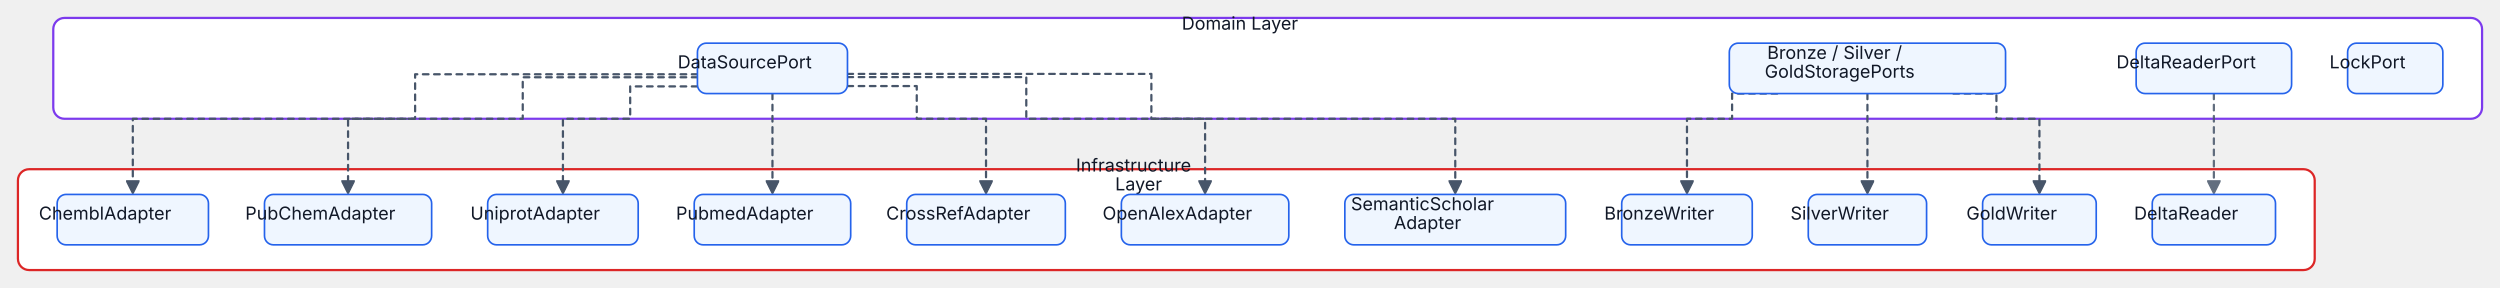
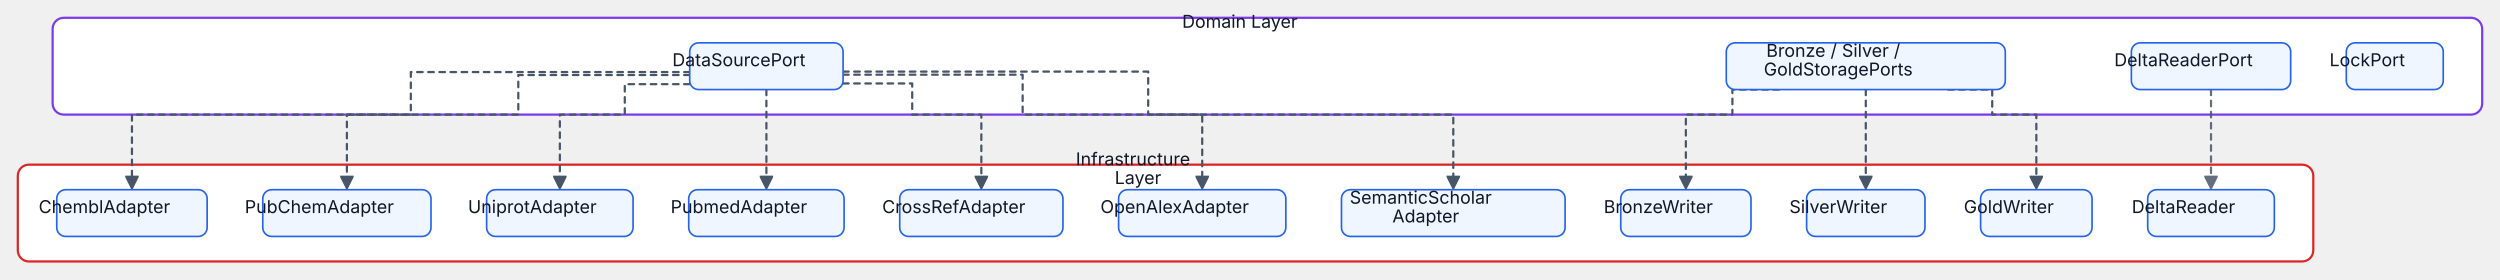
- <svg xmlns="http://www.w3.org/2000/svg" id="my-svg" width="100%" aria-roledescription="flowchart-v2" style="max-width:2231.04px;background-color:white" viewBox="-16 -16 2231.039 257">
+ <svg xmlns="http://www.w3.org/2000/svg" id="my-svg" width="100%" aria-roledescription="flowchart-v2" style="max-width:2246.89px;background-color:white" viewBox="-16 -16 2246.891 251">
  <style>#my-svg{font-family:Inter,-apple-system,BlinkMacSystemFont,'Segoe UI',Roboto,Oxygen,Ubuntu,sans-serif;font-size:16px;fill:#212121;}#my-svg .error-icon{fill:#f0fdf4;}#my-svg .error-text{fill:#212121;stroke:#212121;}#my-svg .edge-thickness-normal{stroke-width:2px;}#my-svg .edge-thickness-thick{stroke-width:3.5px;}#my-svg .edge-pattern-solid{stroke-dasharray:0;}#my-svg .edge-pattern-dashed{stroke-dasharray:3;}#my-svg .edge-pattern-dotted{stroke-dasharray:2;}#my-svg .marker{fill:#475569;stroke:#475569;}#my-svg .marker.cross{stroke:#475569;}#my-svg svg{font-family:Inter,-apple-system,BlinkMacSystemFont,'Segoe UI',Roboto,Oxygen,Ubuntu,sans-serif;font-size:16px;}#my-svg .label{font-family:Inter,-apple-system,BlinkMacSystemFont,'Segoe UI',Roboto,Oxygen,Ubuntu,sans-serif;color:#212121;}#my-svg .cluster-label text{fill:#1e40af;}#my-svg .cluster-label span,#my-svg p{color:#1e40af;}#my-svg .label text,#my-svg span,#my-svg p{fill:#212121;color:#212121;}#my-svg .node rect,#my-svg .node circle,#my-svg .node ellipse,#my-svg .node polygon,#my-svg .node path{fill:#eff6ff;stroke:#2563eb;stroke-width:1px;}#my-svg .flowchart-label text{text-anchor:middle;}#my-svg .node .label{text-align:center;}#my-svg .node.clickable{cursor:pointer;}#my-svg .arrowheadPath{fill:#0b0b0b;}#my-svg .edgePath .path{stroke:#475569;stroke-width:2.0px;}#my-svg .flowchart-link{stroke:#475569;fill:none;}#my-svg .edgeLabel{background-color:#ffffff;text-align:center;}#my-svg .edgeLabel rect{opacity:0.5;background-color:#ffffff;fill:#ffffff;}#my-svg .labelBkg{background-color:rgba(255, 255, 255, 0.5);}#my-svg .cluster rect{fill:#f8fafc;stroke:#94a3b8;stroke-width:1px;}#my-svg .cluster text{fill:#1e40af;}#my-svg .cluster span,#my-svg p{color:#1e40af;}#my-svg div.mermaidTooltip{position:absolute;text-align:center;max-width:200px;padding:2px;font-family:Inter,-apple-system,BlinkMacSystemFont,'Segoe UI',Roboto,Oxygen,Ubuntu,sans-serif;font-size:12px;background:#f0fdf4;border:1px solid #16a34a;border-radius:2px;pointer-events:none;z-index:100;}#my-svg .flowchartTitleText{text-anchor:middle;font-size:18px;fill:#212121;}#my-svg :root{--mermaid-font-family:"trebuchet ms",verdana,arial,sans-serif;}#my-svg .port&gt;*{fill:#f5f3ff!important;stroke:#7c3aed!important;stroke-width:1px!important;color:#111827!important;}#my-svg .port span{fill:#f5f3ff!important;stroke:#7c3aed!important;stroke-width:1px!important;color:#111827!important;}#my-svg .port tspan{fill:#111827!important;}#my-svg .adapter&gt;*{fill:#fff1f2!important;stroke:#dc2626!important;stroke-width:1px!important;color:#111827!important;}#my-svg .adapter span{fill:#fff1f2!important;stroke:#dc2626!important;stroke-width:1px!important;color:#111827!important;}#my-svg .adapter tspan{fill:#111827!important;}#my-svg .service&gt;*{fill:#eff6ff!important;stroke:#2563eb!important;stroke-width:1px!important;color:#111827!important;}#my-svg .service span{fill:#eff6ff!important;stroke:#2563eb!important;stroke-width:1px!important;color:#111827!important;}#my-svg .service tspan{fill:#111827!important;}#my-svg .process&gt;*{fill:#f0fdf4!important;stroke:#16a34a!important;stroke-width:1px!important;color:#111827!important;}#my-svg .process span{fill:#f0fdf4!important;stroke:#16a34a!important;stroke-width:1px!important;color:#111827!important;}#my-svg .process tspan{fill:#111827!important;}#my-svg .storage&gt;*{fill:#fff7ed!important;stroke:#f59e0b!important;stroke-width:1px!important;color:#111827!important;}#my-svg .storage span{fill:#fff7ed!important;stroke:#f59e0b!important;stroke-width:1px!important;color:#111827!important;}#my-svg .storage tspan{fill:#111827!important;}/*
 * Пользовательские стили диаграмм BioETL (структурированная копия)
 * Источник: custom.css
 * Цель: сгруппировать правила по типам элементов и документировать назначение каждого CSS-параметра.
 */

/* =========================================================
 * 1) Глобальная типографика и базовое поведение текста
 * ========================================================= */
svg {
    /* Задаёт основной стек шрифтов для всего текста в SVG. */
    font-family: Inter, -apple-system, BlinkMacSystemFont, 'Segoe UI', Roboto,
    Oxygen, Ubuntu, sans-serif;
}



/* =========================================================
 * 2) Общая геометрия узлов (для нескольких типов диаграмм)
 * ========================================================= */
.node rect,
.node circle,
.node ellipse,
.node polygon,
.node path {
    /* Единая толщина контура для фигур узлов. */
    stroke-width: 1.5px !important;
    /* Скругляет углы по горизонтали для более мягкого вида. */
    rx: 8;
    /* Скругляет углы по вертикали в паре с rx. */
    ry: 8;
    /* Добавляет лёгкую тень и отделяет узлы от фона. */
    filter:  none; /*  drop-shadow(0px 1px 2px rgba(0, 0, 0, 0.05));*/
}

/* =========================================================
 * 3) Контейнеры subgraph / cluster
 * ========================================================= */
.cluster rect,
.cluster path {
    /* Увеличивает радиус углов у контейнеров-групп. */
    rx: 10;
    /* Поддерживает симметрию скругления по вертикали. */
    ry: 10;
    /* Нейтральная заливка контейнера для снижения визуального шума. */
    fill: #f8fafc;
    /* Приглушённая обводка, чтобы границы были заметны, но не доминировали. */
    stroke: #94a3b8;
    /* Толщина границы контейнера в тон большинству узлов. */
    stroke-width: 1.5px;
    /* Убирает пунктир у рамок контейнеров. */
    stroke-dasharray: none;
    /* Делает фон контейнера полностью непрозрачным. */
    fill-opacity: 1;
    /* Отключает тень контейнера, чтобы акцент оставался на узлах. */
    filter: none;
}

.cluster text {
    /* Нормальный вес шрифта для заголовков групп. */
    font-weight: 400;
    /* Увеличенный размер заголовка относительно текста узлов. */
    font-size: 16px;
}

/* =========================================================
 * 4) Стили линий связей (edges/links)
 * ========================================================= */
.edgePath .path {
    /* Делает основные ребра более заметными в плотных графах. */
    stroke-width: 2.5px;
    /* Скругляет соединения сегментов линий. */
    stroke-linejoin: round;
    /* Скругляет окончания линий. */
    stroke-linecap: round;
}

.edgePath path,
.flowchart-link,
.relation,
.messageLine0,
.messageLine1,
.transition path {
    /* Унифицированные скруглённые соединения для всех типов линий. */
    stroke-linejoin: round;
    /* Унифицированные скруглённые окончания для всех типов линий. */
    stroke-linecap: round;
}

.transition path {
    /* Выравнивает толщину переходов state diagram с основными ребрами. */
    stroke-width: 2.5px;
}

/* =========================================================
 * 5) Подписи ребер и fallback-текст
 * ========================================================= */
.edgeLabel {
    /* Компактный размер шрифта для подписей на связях. */
    font-size: 12px;
    /* Плотная межстрочность для экономии места. */
    line-height: 1.1;
    /* Базовый непрозрачный фон под подписью. */
    background-color: #ffffff;
    /* Небольшие внутренние отступы вокруг текста. */
    padding: 1px 3px;
    /* Мягкое скругление фона подписи. */
    border-radius: 2px;
}

.edgeLabel span,
.edgeLabel p,
text.fo-fallback {
    /* Принудительный тёмный fill для контраста в SVG-рендерах. */
    fill: #111827 !important;
    /* Принудительный тёмный цвет для HTML-подписей. */
    color: #111827 !important;
    /* Полная непрозрачность текста. */
    opacity: 1 !important;
    /* Компактная межстрочность для многострочных подписей. */
    line-height: 1.1;
    /* Убирает стандартные внешние отступы HTML-параграфов. */
    margin: 0;
    /* Убирает стандартные внутренние отступы HTML-параграфов. */
    padding: 0;
}

.edgeLabel .labelBkg,
.labelBkg {
    /* Жёстко задаёт белый фон под текстом подписей. */
    background-color: #ffffff !important;
    /* Делает фон полностью непрозрачным во всех просмотрщиках. */
    opacity: 1 !important;
}

.edgeLabel rect {
    /* Переопределяет полупрозрачный фон по умолчанию у Mermaid. */
    opacity: 1 !important;
    /* Жёстко фиксирует белую заливку прямоугольника под подписью. */
    fill: #ffffff !important;
}

/* =========================================================
 * 6) Элементы sequence diagram
 * ========================================================= */
.actor {
    /* Толщина границы actor-блоков. */
    stroke-width: 1.5px;
    /* Скругление углов actor-блоков по горизонтали. */
    rx: 4;
    /* Скругление углов actor-блоков по вертикали. */
    ry: 4;
}

.messageLine0,
.messageLine1 {
    /* Толщина линий сообщений в sequence diagram. */
    stroke-width: 1.6px;
}

.messageText {
    /* Базовый размер текста сообщений. */
    font-size: 13px;
}

.activation0 {
    /* Более тонкая линия activation bar, чтобы не перегружать схему. */
    stroke-width: 1px;
}

.note {
    /* Скругление углов заметки по горизонтали. */
    rx: 4;
    /* Скругление углов заметки по вертикали. */
    ry: 4;
    /* Тонкая граница для вторичных блоков. */
    stroke-width: 1px;
    /* Лёгкая тень для визуального отделения заметок. */
    filter: drop-shadow(1px 1px 2px rgba(0, 0, 0, 0.06));
}

/* =========================================================
 * 7) Базовые элементы class diagram
 * ========================================================= */
g.classGroup rect {
    /* Скругление углов class box по горизонтали. */
    rx: 10;
    /* Скругление углов class box по вертикали. */
    ry: 10;
    /* Толщина границы class box. */
    stroke-width: 1.5px;
    /* Мягкая тень у class box без агрессивного контраста. */
    filter: drop-shadow(1px 1px 2px rgba(0, 0, 0, 0.06));
}

g.classGroup text {
    /* Базовый размер текста внутри class diagram. */
    font-size: 14px;
    padding: 10px 10px;
}

g.classGroup line {
    /* Толщина внутренних разделителей класса. */
    stroke-width: 1px;
}

.relation {
    /* Толщина связей между классами на уровне основных ребер. */
    stroke-width: 2.5px;
}

/* =========================================================
 * 8) Типографика HTML-лейблов class diagram
 * ========================================================= */
g.label-group .nodeLabel {
    /* Увеличенный размер названия класса для иерархии. */
    font-size: 16px !important;
    /* Полужирный акцент на имени класса. */
    font-weight: 200 !important;
    /* Лёгкое межбуквенное расстояние для читаемости заголовка. */
    letter-spacing: 0.01em;
}

g.annotation-group .nodeLabel {
    /* Уменьшенный размер для стереотипов/аннотаций. */
    font-size: 11px !important;
    /* Курсив для визуального отделения аннотаций. */
    font-style: italic !important;
    /* Небольшое ослабление контраста вторичного текста. */
    opacity: 0.8;
}

g.members-group .nodeLabel,
g.methods-group .nodeLabel {
    /* Компактный размер для атрибутов и методов. */
    font-size: 12px !important;
    /* Нормальный вес шрифта для плотного структурного текста. */
    font-weight: 400 !important;
}

/* =========================================================
 * 9) Помощники размеров foreignObject (class/flowchart)
 * ========================================================= */
g.members-group foreignObject,
g.methods-group foreignObject {
    /* Минимальная высота областей members/methods. */
    min-height: 40px;
}

.node foreignObject &gt; div,
g.classGroup foreignObject &gt; div {
    /* Стабилизирует вычисление размеров с учётом отступов/границ. */
    box-sizing: border-box;
}

.node.size-sm foreignObject &gt; div {
    /* Минимальная высота для малого размерного уровня узла. */
    min-height: 80px;
    /* Минимальная ширина для малого размерного уровня узла. */
    min-width: 180px;
}

.node.size-md foreignObject &gt; div {
    /* Минимальная высота для среднего размерного уровня узла. */
    min-height: 140px;
    /* Минимальная ширина для среднего размерного уровня узла. */
    min-width: 260px;
}

.node.size-lg foreignObject &gt; div {
    /* Минимальная высота для большого размерного уровня узла. */
    min-height: 200px;
    /* Минимальная ширина для большого размерного уровня узла. */
    min-width: 340px;
}

/* =========================================================
 * 10) Элементы state diagram
 * ========================================================= */
g.stateGroup rect {
    /* Скругление углов контейнеров состояний по горизонтали. */
    rx: 8;
    /* Скругление углов контейнеров состояний по вертикали. */
    ry: 8;
}

.statediagram-state rect {
    /* Скругление углов узлов состояния по горизонтали. */
    rx: 8;
    /* Скругление углов узлов состояния по вертикали. */
    ry: 8;
    /* Толщина границы узла состояния. */
    stroke-width: 1.5px;
    /* Лёгкая тень для визуального отделения state box. */
    filter: drop-shadow(1px 2px 3px rgba(0, 0, 0, 0.08));
}

/* =========================================================
 * 11) Элементы ER diagram
 * ========================================================= */
.er.entityBox {
    /* Толщина границы сущности ER-диаграммы. */
    stroke-width: 1.5px;
    /* Скругление углов сущности по горизонтали. */
    rx: 4;
    /* Скругление углов сущности по вертикали. */
    ry: 4;
    /* Лёгкая тень для отделения блоков сущностей. */
    filter: drop-shadow(1px 2px 3px rgba(0, 0, 0, 0.08));
}

/* =========================================================
 * 12) Узлы mindmap
 * ========================================================= */
.mindmap-node rect,
.mindmap-node circle {
    /* Толщина контура узлов mindmap. */
    stroke-width: 1.5px;
    /* Чуть более выраженная тень для плотных радиальных веток. */
    filter: drop-shadow(1px 2px 2px rgba(0, 0, 0, 0.1));
}

/* =========================================================
 * 13) Маркеры стрелок
 * ========================================================= */
marker path {
    /* Единый нейтральный цвет наконечников стрелок. */
    fill: #475569;
}

/* =========================================================
 * 14) Цветовая карта архитектурных слоёв (fallback-селекторы)
 * ========================================================= */
[id*="Domain"] &gt; rect,
[id*="Domain"] &gt; path {
    /* Цвет фона для доменного слоя. */
    fill: #f5f3ff !important;
    /* Цвет границы для доменного слоя. */
    stroke: #7c3aed !important;
}

.cluster[id*="Domain"] &gt; rect,
.cluster[id*="Domain"] &gt; path {
    fill: #ffffff !important;
}

[id*="Application"] &gt; rect,
[id*="Application"] &gt; path {
    /* Цвет фона для application-слоя. */
    fill: #f0fdf4 !important;
    /* Цвет границы для application-слоя. */
    stroke: #16a34a !important;
}

.cluster[id*="Application"] &gt; rect,
.cluster[id*="Application"] &gt; path {
    fill: #ffffff !important;
}

[id*="Infrastructure"] &gt; rect,
[id*="Infrastructure"] &gt; path {
    /* Цвет фона для infrastructure-слоя. */
    fill: #fff1f2 !important;
    /* Цвет границы для infrastructure-слоя. */
    stroke: #dc2626 !important;
}

.cluster[id*="Infrastructure"] &gt; rect,
.cluster[id*="Infrastructure"] &gt; path {
    fill: #ffffff !important;
}

[id*="Composition"] &gt; rect,
[id*="Composition"] &gt; path {
    /* Цвет фона для composition-слоя. */
    fill: #fff7ed !important;
    /* Цвет границы для composition-слоя. */
    stroke: #f59e0b !important;
}

.cluster[id*="Composition"] &gt; rect,
.cluster[id*="Composition"] &gt; path {
    fill: #ffffff !important;
}

[id*="Interfaces"] &gt; rect,
[id*="Interfaces"] &gt; path {
    /* Цвет фона для слоя интерфейсов. */
    fill: #eff6ff !important;
    /* Цвет границы для слоя интерфейсов. */
    stroke: #2563eb !important;
}

.cluster[id*="Interfaces"] &gt; rect,
.cluster[id*="Interfaces"] &gt; path {
    fill: #ffffff !important;
}

[id*="External"] &gt; rect,
[id*="External"] &gt; path {
    /* Цвет фона для внешних систем. */
    fill: #f1f5f9 !important;
    /* Цвет границы для внешних систем. */
    stroke: #64748b !important;
}

.cluster[id*="External"] &gt; rect,
.cluster[id*="External"] &gt; path {
    fill: #ffffff !important;
}

/* Белая подложка под подписи всех архитектурных/medallion слоёв */
g.cluster[id*="Domain"] .cluster-label foreignObject &gt; div,
g.cluster[id*="Application"] .cluster-label foreignObject &gt; div,
g.cluster[id*="Infrastructure"] .cluster-label foreignObject &gt; div,
g.cluster[id*="Composition"] .cluster-label foreignObject &gt; div,
g.cluster[id*="Interfaces"] .cluster-label foreignObject &gt; div,
g.cluster[id*="External"] .cluster-label foreignObject &gt; div,
g.cluster[id*="Bronze"] .cluster-label foreignObject &gt; div,
g.cluster[id*="Silver"] .cluster-label foreignObject &gt; div,
g.cluster[id*="Gold"] .cluster-label foreignObject &gt; div,
g.cluster[id*="Quarantine"] .cluster-label foreignObject &gt; div {
    background: #ffffff !important;
    padding: 0 6px !important;
    border-radius: 4px;
}

/* Fallback для рендеров без foreignObject: не рисуем толстую обводку */
g.cluster[id*="Domain"] .cluster-label text.fo-fallback,
g.cluster[id*="Application"] .cluster-label text.fo-fallback,
g.cluster[id*="Infrastructure"] .cluster-label text.fo-fallback,
g.cluster[id*="Composition"] .cluster-label text.fo-fallback,
g.cluster[id*="Interfaces"] .cluster-label text.fo-fallback,
g.cluster[id*="External"] .cluster-label text.fo-fallback,
g.cluster[id*="Bronze"] .cluster-label text.fo-fallback,
g.cluster[id*="Silver"] .cluster-label text.fo-fallback,
g.cluster[id*="Gold"] .cluster-label text.fo-fallback,
g.cluster[id*="Quarantine"] .cluster-label text.fo-fallback {
    fill: #111827 !important;
    stroke: none !important;
}

/* =========================================================
 * 15) Цветовая карта слоёв Medallion
 * ========================================================= */
[id*="Bronze"] &gt; rect,
[id*="Bronze"] &gt; path {
    /* Цвет фона Bronze-слоя. */
    fill: #fff7ed !important;
    /* Цвет границы Bronze-слоя. */
    stroke: #f59e0b !important;
}

[id*="Silver"] &gt; rect,
[id*="Silver"] &gt; path {
    /* Цвет фона Silver-слоя. */
    fill: #f8fafc !important;
    /* Цвет границы Silver-слоя. */
    stroke: #475569 !important;
}

[id*="Gold"] &gt; rect,
[id*="Gold"] &gt; path {
    /* Цвет фона Gold-слоя. */
    fill: #fefce8 !important;
    /* Цвет границы Gold-слоя. */
    stroke: #ca8a04 !important;
}

[id*="Quarantine"] &gt; rect,
[id*="Quarantine"] &gt; path {
    /* Цвет фона для карантинных/проблемных потоков данных. */
    fill: #ffe4e6 !important;
    /* Цвет границы для карантинных/проблемных потоков данных. */
    stroke: #e11d48 !important;
}
/* Нормализует вес текста в узлах и заголовках слоёв (без полужирного акцента). */
.node .label text,
.node .label tspan,
.node .label .nodeLabel,
text.fo-fallback {
    stroke: none !important;
    stroke-width: 0 !important;
    fill: #111827 !important;
    font-weight: 400 !important;
}
/* Single text layer (fallback-only) */
text.fo-fallback {
    display: inline !important;
}

foreignObject {
    display: none !important;
}/* bioetl-inject */#my-svg .edgeLabel rect{opacity:1!important;fill:#ffffff!important}#my-svg .labelBkg{background-color:#ffffff!important;opacity:1!important}#my-svg .edgeLabel .labelBkg{background-color:#ffffff!important;opacity:1!important}#my-svg .edgeLabel{font-size:12px;line-height:1.1;padding:1px 3px}#my-svg .edgeLabel span{color:#111827!important;fill:#111827!important;opacity:1!important;line-height:1.1;margin:0;padding:0}#my-svg .edgeLabel p{color:#111827!important;fill:#111827!important;opacity:1!important;line-height:1.1;margin:0;padding:0}#my-svg text.fo-fallback{color:#111827!important;fill:#111827!important;opacity:1!important}</style>
  <marker id="my-svg_flowchart-pointEnd" class="marker flowchart" markerHeight="12" markerUnits="userSpaceOnUse" markerWidth="12" orient="auto" refX="6" refY="5" viewBox="0 0 10 10">
    <path d="m0 0 10 5-10 5z" class="arrowMarkerPath" style="stroke-width:1;stroke-dasharray:1,0" />
  </marker>
  <marker id="my-svg_flowchart-pointStart" class="marker flowchart" markerHeight="12" markerUnits="userSpaceOnUse" markerWidth="12" orient="auto" refX="4.5" refY="5" viewBox="0 0 10 10">
    <path d="m0 5 10 5V0z" class="arrowMarkerPath" style="stroke-width:1;stroke-dasharray:1,0" />
  </marker>
  <marker id="my-svg_flowchart-circleEnd" class="marker flowchart" markerHeight="11" markerUnits="userSpaceOnUse" markerWidth="11" orient="auto" refX="11" refY="5" viewBox="0 0 10 10">
    <circle cx="5" cy="5" r="5" class="arrowMarkerPath" style="stroke-width:1;stroke-dasharray:1,0" />
  </marker>
  <marker id="my-svg_flowchart-circleStart" class="marker flowchart" markerHeight="11" markerUnits="userSpaceOnUse" markerWidth="11" orient="auto" refX="-1" refY="5" viewBox="0 0 10 10">
    <circle cx="5" cy="5" r="5" class="arrowMarkerPath" style="stroke-width:1;stroke-dasharray:1,0" />
  </marker>
  <marker id="my-svg_flowchart-crossEnd" class="marker cross flowchart" markerHeight="11" markerUnits="userSpaceOnUse" markerWidth="11" orient="auto" refX="12" refY="5.2" viewBox="0 0 11 11">
    <path d="m1 1 9 9m0-9-9 9" class="arrowMarkerPath" style="stroke-width:2;stroke-dasharray:1,0" />
  </marker>
  <marker id="my-svg_flowchart-crossStart" class="marker cross flowchart" markerHeight="11" markerUnits="userSpaceOnUse" markerWidth="11" orient="auto" refX="-1" refY="5.2" viewBox="0 0 11 11">
    <path d="m1 1 9 9m0-9-9 9" class="arrowMarkerPath" style="stroke-width:2;stroke-dasharray:1,0" />
  </marker>
  <g class="root">
    <g class="clusters">
      <g id="Infrastructure" class="cluster default flowchart-label">
-         <rect width="2049.688" height="90" y="135" rx="0" ry="0" style="fill:#fff1f2;stroke:#dc2626;stroke-width:2px" />
+         <rect width="2063.078" height="87" y="132" rx="0" ry="0" style="fill:#fff1f2;stroke:#dc2626;stroke-width:2px" />
        <g class="cluster-label">
-           <text xml:space="preserve" x="68.188" y="2.1" class="fo-fallback" text-anchor="middle" transform="translate(956.656 135)">
-             <tspan x="68.188">Infrastructure</tspan>
-             <tspan x="68.188" dy="16.8">Layer</tspan>
+           <text xml:space="preserve" x="69.367" y=".6" class="fo-fallback" text-anchor="middle" transform="translate(962.172 132)">
+             <tspan x="69.367">Infrastructure</tspan>
+             <tspan x="69.367" dy="16.8">Layer</tspan>
          </text>
        </g>
      </g>
      <g id="Domain" class="cluster default flowchart-label">
-         <rect width="2167.5" height="90" x="31.539" rx="0" ry="0" style="fill:#f5f3ff;stroke:#7c3aed;stroke-width:2px" />
+         <rect width="2183.598" height="87" x="31.293" rx="0" ry="0" style="fill:#f5f3ff;stroke:#7c3aed;stroke-width:2px" />
        <g class="cluster-label">
-           <text xml:space="preserve" x="48.586" y="10.5" class="fo-fallback" text-anchor="middle" transform="translate(1066.703)">
-             <tspan x="48.586">Domain Layer</tspan>
+           <text xml:space="preserve" x="49.805" y="9" class="fo-fallback" text-anchor="middle" transform="translate(1073.287)">
+             <tspan x="49.805">Domain Layer</tspan>
          </text>
        </g>
      </g>
    </g>
    <g class="edgePaths">
-       <path id="L-N1-N2-0" marker-end="url(#my-svg_flowchart-pointEnd)" d="M606.398 50.278H354.457V90H102.516v22.5h0V135h0v17.2h0" class="edge-thickness-normal edge-pattern-solid flowchart-link LS-N1 LE-N2" style="stroke:#475569;stroke-width:2px;stroke-dasharray:5;fill:none" />
-       <path id="L-N1-N3-0" marker-end="url(#my-svg_flowchart-pointEnd)" d="M606.398 52.955h-155.89V90h-155.89v22.5h0V135h0v17.2h0" class="edge-thickness-normal edge-pattern-solid flowchart-link LS-N1 LE-N3" style="stroke:#475569;stroke-width:2px;stroke-dasharray:5;fill:none" />
-       <path id="L-N1-N4-0" marker-end="url(#my-svg_flowchart-pointEnd)" d="M606.398 61.113h-60.015V90h-60.016v22.5h0V135h0v17.2h0" class="edge-thickness-normal edge-pattern-solid flowchart-link LS-N1 LE-N4" style="stroke:#475569;stroke-width:2px;stroke-dasharray:5;fill:none" />
-       <path id="L-N1-N5-0" marker-end="url(#my-svg_flowchart-pointEnd)" d="M673.352 67.5V90h0v22.5h0V135h0v17.2h0" class="edge-thickness-normal edge-pattern-solid flowchart-link LS-N1 LE-N5" style="stroke:#475569;stroke-width:2px;stroke-dasharray:5;fill:none" />
-       <path id="L-N1-N6-0" marker-end="url(#my-svg_flowchart-pointEnd)" d="M740.305 60.808h61.82V90h61.82v22.5h0V135h0v17.2h0" class="edge-thickness-normal edge-pattern-solid flowchart-link LS-N1 LE-N6" style="stroke:#475569;stroke-width:2px;stroke-dasharray:5;fill:none" />
-       <path id="L-N1-N7-0" marker-end="url(#my-svg_flowchart-pointEnd)" d="M740.305 52.804H899.87V90h159.567v22.5h0V135h0v17.2h0" class="edge-thickness-normal edge-pattern-solid flowchart-link LS-N1 LE-N7" style="stroke:#475569;stroke-width:2px;stroke-dasharray:5;fill:none" />
-       <path id="L-N1-N8-0" marker-end="url(#my-svg_flowchart-pointEnd)" d="M740.305 49.944H1011.5V90h271.195v22.5h0V135h0v17.2h0" class="edge-thickness-normal edge-pattern-solid flowchart-link LS-N1 LE-N8" style="stroke:#475569;stroke-width:2px;stroke-dasharray:5;fill:none" />
-       <path id="L-N9-N10-0" marker-end="url(#my-svg_flowchart-pointEnd)" d="M1570.004 67.5h-40.26V90h-40.26v22.5h0V135h0v17.2h0" class="edge-thickness-normal edge-pattern-solid flowchart-link LS-N9 LE-N10" style="stroke:#475569;stroke-width:2px;stroke-dasharray:5;fill:none" />
-       <path id="L-N9-N11-0" marker-end="url(#my-svg_flowchart-pointEnd)" d="M1650.523 67.5V90h0v22.5h0V135h0v17.2h0" class="edge-thickness-normal edge-pattern-solid flowchart-link LS-N9 LE-N11" style="stroke:#475569;stroke-width:2px;stroke-dasharray:5;fill:none" />
-       <path id="L-N9-N12-0" marker-end="url(#my-svg_flowchart-pointEnd)" d="M1727.266 67.5h38.37V90h38.372v22.5h0V135h0v17.2h0" class="edge-thickness-normal edge-pattern-solid flowchart-link LS-N9 LE-N12" style="stroke:#475569;stroke-width:2px;stroke-dasharray:5;fill:none" />
-       <path id="L-N13-N14-0" marker-end="url(#my-svg_flowchart-pointEnd)" d="M1959.695 67.5V90h0v22.5h0V135h0v17.2h0" class="edge-thickness-normal edge-pattern-solid flowchart-link LS-N13 LE-N14" style="stroke:#475569;stroke-width:2px;stroke-dasharray:5;opacity:0.85;fill:none" />
+       <path id="L-N1-N2-0" marker-end="url(#my-svg_flowchart-pointEnd)" d="M603.883 48.758H353.234V87H102.586v22.5h0V132h0v17.2h0" class="edge-thickness-normal edge-pattern-solid flowchart-link LS-N1 LE-N2" style="stroke:#475569;stroke-width:2px;stroke-dasharray:5;fill:none" />
+       <path id="L-N1-N3-0" marker-end="url(#my-svg_flowchart-pointEnd)" d="M603.883 51.452H449.824V87H295.766v22.5h0V132h0v17.2h0" class="edge-thickness-normal edge-pattern-solid flowchart-link LS-N1 LE-N3" style="stroke:#475569;stroke-width:2px;stroke-dasharray:5;fill:none" />
+       <path id="L-N1-N4-0" marker-end="url(#my-svg_flowchart-pointEnd)" d="M603.883 59.65h-58.356V87h-58.355v22.5h0V132h0v17.2h0" class="edge-thickness-normal edge-pattern-solid flowchart-link LS-N1 LE-N4" style="stroke:#475569;stroke-width:2px;stroke-dasharray:5;fill:none" />
+       <path id="L-N1-N5-0" marker-end="url(#my-svg_flowchart-pointEnd)" d="M672.805 64.5V87h0v22.5h0V132h0v17.2h0" class="edge-thickness-normal edge-pattern-solid flowchart-link LS-N1 LE-N5" style="stroke:#475569;stroke-width:2px;stroke-dasharray:5;fill:none" />
+       <path id="L-N1-N6-0" marker-end="url(#my-svg_flowchart-pointEnd)" d="M741.727 59.02h62.128V87h62.13v22.5h0V132h0v17.2h0" class="edge-thickness-normal edge-pattern-solid flowchart-link LS-N1 LE-N6" style="stroke:#475569;stroke-width:2px;stroke-dasharray:5;fill:none" />
+       <path id="L-N1-N7-0" marker-end="url(#my-svg_flowchart-pointEnd)" d="M741.727 51.154h161.386V87H1064.5v22.5h0V132h0v17.2h0" class="edge-thickness-normal edge-pattern-solid flowchart-link LS-N1 LE-N7" style="stroke:#475569;stroke-width:2px;stroke-dasharray:5;fill:none" />
+       <path id="L-N1-N8-0" marker-end="url(#my-svg_flowchart-pointEnd)" d="M741.727 48.356h274.21V87h274.211v22.5h0V132h0v17.2h0" class="edge-thickness-normal edge-pattern-solid flowchart-link LS-N1 LE-N8" style="stroke:#475569;stroke-width:2px;stroke-dasharray:5;fill:none" />
+       <path id="L-N9-N10-0" marker-end="url(#my-svg_flowchart-pointEnd)" d="M1582.82 64.5h-41.824V87h-41.824v22.5h0V132h0v17.2h0" class="edge-thickness-normal edge-pattern-solid flowchart-link LS-N9 LE-N10" style="stroke:#475569;stroke-width:2px;stroke-dasharray:5;fill:none" />
+       <path id="L-N9-N11-0" marker-end="url(#my-svg_flowchart-pointEnd)" d="M1660.89 64.5V87h0v22.5h0V132h0v17.2h0" class="edge-thickness-normal edge-pattern-solid flowchart-link LS-N9 LE-N11" style="stroke:#475569;stroke-width:2px;stroke-dasharray:5;fill:none" />
+       <path id="L-N9-N12-0" marker-end="url(#my-svg_flowchart-pointEnd)" d="M1734.885 64.5h39.64V87h39.64v22.5h0V132h0v17.2h0" class="edge-thickness-normal edge-pattern-solid flowchart-link LS-N9 LE-N12" style="stroke:#475569;stroke-width:2px;stroke-dasharray:5;fill:none" />
+       <path id="L-N13-N14-0" marker-end="url(#my-svg_flowchart-pointEnd)" d="M1971.164 64.5V87h0v22.5h0V132h0v17.2h0" class="edge-thickness-normal edge-pattern-solid flowchart-link LS-N13 LE-N14" style="stroke:#475569;stroke-width:2px;stroke-dasharray:5;opacity:0.85;fill:none" />
    </g>
    <g class="nodes">
-       <g id="flowchart-N2-4" class="node default default flowchart-label" transform="translate(102.516 180)">
-         <rect width="135.031" height="45" x="-67.516" y="-22.5" class="basic label-container" rx="0" ry="0" />
-         <g class="label" transform="translate(-55.516 -10.5)">
-           <rect />
-           <text xml:space="preserve" x="55.516" y="10.5" class="fo-fallback" text-anchor="middle">
-             <tspan x="55.516">ChemblAdapter</tspan>
-           </text>
-         </g>
-       </g>
-       <g id="flowchart-N3-5" class="node default default flowchart-label" transform="translate(294.617 180)">
-         <rect width="149.172" height="45" x="-74.586" y="-22.5" class="basic label-container" rx="0" ry="0" />
-         <g class="label" transform="translate(-62.586 -10.5)">
-           <rect />
-           <text xml:space="preserve" x="62.586" y="10.5" class="fo-fallback" text-anchor="middle">
-             <tspan x="62.586">PubChemAdapter</tspan>
-           </text>
-         </g>
-       </g>
-       <g id="flowchart-N4-6" class="node default default flowchart-label" transform="translate(486.367 180)">
-         <rect width="134.328" height="45" x="-67.164" y="-22.5" class="basic label-container" rx="0" ry="0" />
-         <g class="label" transform="translate(-55.164 -10.5)">
-           <rect />
-           <text xml:space="preserve" x="55.164" y="10.5" class="fo-fallback" text-anchor="middle">
-             <tspan x="55.164">UniprotAdapter</tspan>
-           </text>
-         </g>
-       </g>
-       <g id="flowchart-N5-7" class="node default default flowchart-label" transform="translate(673.352 180)">
-         <rect width="139.641" height="45" x="-69.82" y="-22.5" class="basic label-container" rx="0" ry="0" />
-         <g class="label" transform="translate(-57.82 -10.5)">
-           <rect />
-           <text xml:space="preserve" x="57.82" y="10.5" class="fo-fallback" text-anchor="middle">
+       <g id="flowchart-N2-4" class="node default default flowchart-label" transform="translate(102.586 175.5)">
+         <rect width="135.172" height="42" x="-67.586" y="-21" class="basic label-container" rx="0" ry="0" />
+         <g class="label" transform="translate(-55.586 -9)">
+           <rect />
+           <text xml:space="preserve" x="55.586" y="9" class="fo-fallback" text-anchor="middle">
+             <tspan x="55.586">ChemblAdapter</tspan>
+           </text>
+         </g>
+       </g>
+       <g id="flowchart-N3-5" class="node default default flowchart-label" transform="translate(295.766 175.5)">
+         <rect width="151.188" height="42" x="-75.594" y="-21" class="basic label-container" rx="0" ry="0" />
+         <g class="label" transform="translate(-63.594 -9)">
+           <rect />
+           <text xml:space="preserve" x="63.594" y="9" class="fo-fallback" text-anchor="middle">
+             <tspan x="63.594">PubChemAdapter</tspan>
+           </text>
+         </g>
+       </g>
+       <g id="flowchart-N4-6" class="node default default flowchart-label" transform="translate(487.172 175.5)">
+         <rect width="131.625" height="42" x="-65.813" y="-21" class="basic label-container" rx="0" ry="0" />
+         <g class="label" transform="translate(-53.813 -9)">
+           <rect />
+           <text xml:space="preserve" x="53.812" y="9" class="fo-fallback" text-anchor="middle">
+             <tspan x="53.812">UniprotAdapter</tspan>
+           </text>
+         </g>
+       </g>
+       <g id="flowchart-N5-7" class="node default default flowchart-label" transform="translate(672.805 175.5)">
+         <rect width="139.641" height="42" x="-69.82" y="-21" class="basic label-container" rx="0" ry="0" />
+         <g class="label" transform="translate(-57.82 -9)">
+           <rect />
+           <text xml:space="preserve" x="57.82" y="9" class="fo-fallback" text-anchor="middle">
            <tspan x="57.82">PubmedAdapter</tspan>
          </text>
        </g>
      </g>
-       <g id="flowchart-N6-8" class="node default default flowchart-label" transform="translate(863.945 180)">
-         <rect width="141.547" height="45" x="-70.773" y="-22.5" class="basic label-container" rx="0" ry="0" />
-         <g class="label" transform="translate(-58.773 -10.5)">
-           <rect />
-           <text xml:space="preserve" x="58.773" y="10.5" class="fo-fallback" text-anchor="middle">
-             <tspan x="58.773">CrossRefAdapter</tspan>
-           </text>
-         </g>
-       </g>
-       <g id="flowchart-N7-9" class="node default default flowchart-label" transform="translate(1059.438 180)">
-         <rect width="149.438" height="45" x="-74.719" y="-22.5" class="basic label-container" rx="0" ry="0" />
-         <g class="label" transform="translate(-62.719 -10.5)">
-           <rect />
-           <text xml:space="preserve" x="62.719" y="10.5" class="fo-fallback" text-anchor="middle">
-             <tspan x="62.719">OpenAlexAdapter</tspan>
-           </text>
-         </g>
-       </g>
-       <g id="flowchart-N8-10" class="node default default flowchart-label" transform="translate(1282.695 180)">
-         <rect width="197.078" height="45" x="-98.539" y="-22.5" class="basic label-container" rx="0" ry="0" />
-         <g class="label" transform="translate(-86.54 -10.5)">
-           <rect />
-           <text xml:space="preserve" x="86.539" y="2.1" class="fo-fallback" text-anchor="middle">
-             <tspan x="86.539">SemanticScholar</tspan>
-             <tspan x="86.539" dy="16.8">Adapter</tspan>
-           </text>
-         </g>
-       </g>
-       <g id="flowchart-N10-11" class="node default default flowchart-label" transform="translate(1489.484 180)">
-         <rect width="116.5" height="45" x="-58.25" y="-22.5" class="basic label-container" rx="0" ry="0" />
-         <g class="label" transform="translate(-46.25 -10.5)">
-           <rect />
-           <text xml:space="preserve" x="46.25" y="10.5" class="fo-fallback" text-anchor="middle">
-             <tspan x="46.25">BronzeWriter</tspan>
-           </text>
-         </g>
-       </g>
-       <g id="flowchart-N11-12" class="node default default flowchart-label" transform="translate(1650.523 180)">
-         <rect width="105.578" height="45" x="-52.789" y="-22.5" class="basic label-container" rx="0" ry="0" />
-         <g class="label" transform="translate(-40.79 -10.5)">
-           <rect />
-           <text xml:space="preserve" x="40.789" y="10.5" class="fo-fallback" text-anchor="middle">
-             <tspan x="40.789">SilverWriter</tspan>
-           </text>
-         </g>
-       </g>
-       <g id="flowchart-N12-13" class="node default default flowchart-label" transform="translate(1804.008 180)">
-         <rect width="101.391" height="45" x="-50.695" y="-22.5" class="basic label-container" rx="0" ry="0" />
-         <g class="label" transform="translate(-38.695 -10.5)">
-           <rect />
-           <text xml:space="preserve" x="38.695" y="10.5" class="fo-fallback" text-anchor="middle">
-             <tspan x="38.695">GoldWriter</tspan>
-           </text>
-         </g>
-       </g>
-       <g id="flowchart-N14-14" class="node default default flowchart-label" transform="translate(1959.695 180)">
-         <rect width="109.984" height="45" x="-54.992" y="-22.5" class="basic label-container" rx="0" ry="0" />
-         <g class="label" transform="translate(-42.992 -10.5)">
-           <rect />
-           <text xml:space="preserve" x="42.992" y="10.5" class="fo-fallback" text-anchor="middle">
-             <tspan x="42.992">DeltaReader</tspan>
-           </text>
-         </g>
-       </g>
-       <g id="flowchart-N1-0" class="node default default flowchart-label" transform="translate(673.352 45)">
-         <rect width="133.906" height="45" x="-66.953" y="-22.5" class="basic label-container" rx="0" ry="0" />
-         <g class="label" transform="translate(-54.953 -10.5)">
-           <rect />
-           <text xml:space="preserve" x="54.953" y="10.5" class="fo-fallback" text-anchor="middle">
-             <tspan x="54.953">DataSourcePort</tspan>
-           </text>
-         </g>
-       </g>
-       <g id="flowchart-N9-1" class="node default default flowchart-label" transform="translate(1650.523 45)">
-         <rect width="246.516" height="45" x="-123.258" y="-22.5" class="basic label-container" rx="0" ry="0" />
-         <g class="label" transform="translate(-111.258 -10.5)">
-           <rect />
-           <text xml:space="preserve" x="111.258" y="2.1" class="fo-fallback" text-anchor="middle">
-             <tspan x="111.258">Bronze / Silver /</tspan>
-             <tspan x="111.258" dy="16.8">GoldStoragePorts</tspan>
-           </text>
-         </g>
-       </g>
-       <g id="flowchart-N13-2" class="node default default flowchart-label" transform="translate(1959.695 45)">
-         <rect width="138.719" height="45" x="-69.359" y="-22.5" class="basic label-container" rx="0" ry="0" />
-         <g class="label" transform="translate(-57.36 -10.5)">
-           <rect />
-           <text xml:space="preserve" x="57.359" y="10.5" class="fo-fallback" text-anchor="middle">
-             <tspan x="57.359">DeltaReaderPort</tspan>
-           </text>
-         </g>
-       </g>
-       <g id="flowchart-N15-3" class="node default default flowchart-label" transform="translate(2121.547 45)">
-         <rect width="84.984" height="45" x="-42.492" y="-22.5" class="basic label-container" rx="0" ry="0" />
-         <g class="label" transform="translate(-30.492 -10.5)">
-           <rect />
-           <text xml:space="preserve" x="30.492" y="10.5" class="fo-fallback" text-anchor="middle">
-             <tspan x="30.492">LockPort</tspan>
+       <g id="flowchart-N6-8" class="node default default flowchart-label" transform="translate(865.984 175.5)">
+         <rect width="146.719" height="42" x="-73.359" y="-21" class="basic label-container" rx="0" ry="0" />
+         <g class="label" transform="translate(-61.36 -9)">
+           <rect />
+           <text xml:space="preserve" x="61.359" y="9" class="fo-fallback" text-anchor="middle">
+             <tspan x="61.359">CrossRefAdapter</tspan>
+           </text>
+         </g>
+       </g>
+       <g id="flowchart-N7-9" class="node default default flowchart-label" transform="translate(1064.5 175.5)">
+         <rect width="150.313" height="42" x="-75.156" y="-21" class="basic label-container" rx="0" ry="0" />
+         <g class="label" transform="translate(-63.156 -9)">
+           <rect />
+           <text xml:space="preserve" x="63.156" y="9" class="fo-fallback" text-anchor="middle">
+             <tspan x="63.156">OpenAlexAdapter</tspan>
+           </text>
+         </g>
+       </g>
+       <g id="flowchart-N8-10" class="node default default flowchart-label" transform="translate(1290.148 175.5)">
+         <rect width="200.984" height="42" x="-100.492" y="-21" class="basic label-container" rx="0" ry="0" />
+         <g class="label" transform="translate(-88.492 -9)">
+           <rect />
+           <text xml:space="preserve" x="88.492" y=".6" class="fo-fallback" text-anchor="middle">
+             <tspan x="88.492">SemanticScholar</tspan>
+             <tspan x="88.492" dy="16.8">Adapter</tspan>
+           </text>
+         </g>
+       </g>
+       <g id="flowchart-N10-11" class="node default default flowchart-label" transform="translate(1499.172 175.5)">
+         <rect width="117.063" height="42" x="-58.531" y="-21" class="basic label-container" rx="0" ry="0" />
+         <g class="label" transform="translate(-46.531 -9)">
+           <rect />
+           <text xml:space="preserve" x="46.531" y="9" class="fo-fallback" text-anchor="middle">
+             <tspan x="46.531">BronzeWriter</tspan>
+           </text>
+         </g>
+       </g>
+       <g id="flowchart-N11-12" class="node default default flowchart-label" transform="translate(1660.89 175.5)">
+         <rect width="106.375" height="42" x="-53.188" y="-21" class="basic label-container" rx="0" ry="0" />
+         <g class="label" transform="translate(-41.188 -9)">
+           <rect />
+           <text xml:space="preserve" x="41.188" y="9" class="fo-fallback" text-anchor="middle">
+             <tspan x="41.188">SilverWriter</tspan>
+           </text>
+         </g>
+       </g>
+       <g id="flowchart-N12-13" class="node default default flowchart-label" transform="translate(1814.164 175.5)">
+         <rect width="100.172" height="42" x="-50.086" y="-21" class="basic label-container" rx="0" ry="0" />
+         <g class="label" transform="translate(-38.086 -9)">
+           <rect />
+           <text xml:space="preserve" x="38.086" y="9" class="fo-fallback" text-anchor="middle">
+             <tspan x="38.086">GoldWriter</tspan>
+           </text>
+         </g>
+       </g>
+       <g id="flowchart-N14-14" class="node default default flowchart-label" transform="translate(1971.164 175.5)">
+         <rect width="113.828" height="42" x="-56.914" y="-21" class="basic label-container" rx="0" ry="0" />
+         <g class="label" transform="translate(-44.914 -9)">
+           <rect />
+           <text xml:space="preserve" x="44.914" y="9" class="fo-fallback" text-anchor="middle">
+             <tspan x="44.914">DeltaReader</tspan>
+           </text>
+         </g>
+       </g>
+       <g id="flowchart-N1-0" class="node default default flowchart-label" transform="translate(672.805 43.5)">
+         <rect width="137.844" height="42" x="-68.922" y="-21" class="basic label-container" rx="0" ry="0" />
+         <g class="label" transform="translate(-56.922 -9)">
+           <rect />
+           <text xml:space="preserve" x="56.922" y="9" class="fo-fallback" text-anchor="middle">
+             <tspan x="56.922">DataSourcePort</tspan>
+           </text>
+         </g>
+       </g>
+       <g id="flowchart-N9-1" class="node default default flowchart-label" transform="translate(1660.89 43.5)">
+         <rect width="250.781" height="42" x="-125.391" y="-21" class="basic label-container" rx="0" ry="0" />
+         <g class="label" transform="translate(-113.39 -9)">
+           <rect />
+           <text xml:space="preserve" x="113.391" y=".6" class="fo-fallback" text-anchor="middle">
+             <tspan x="113.391">Bronze / Silver /</tspan>
+             <tspan x="113.391" dy="16.8">GoldStoragePorts</tspan>
+           </text>
+         </g>
+       </g>
+       <g id="flowchart-N13-2" class="node default default flowchart-label" transform="translate(1971.164 43.5)">
+         <rect width="143.172" height="42" x="-71.586" y="-21" class="basic label-container" rx="0" ry="0" />
+         <g class="label" transform="translate(-59.586 -9)">
+           <rect />
+           <text xml:space="preserve" x="59.586" y="9" class="fo-fallback" text-anchor="middle">
+             <tspan x="59.586">DeltaReaderPort</tspan>
+           </text>
+         </g>
+       </g>
+       <g id="flowchart-N15-3" class="node default default flowchart-label" transform="translate(2136.32 43.5)">
+         <rect width="87.141" height="42" x="-43.57" y="-21" class="basic label-container" rx="0" ry="0" />
+         <g class="label" transform="translate(-31.57 -9)">
+           <rect />
+           <text xml:space="preserve" x="31.57" y="9" class="fo-fallback" text-anchor="middle">
+             <tspan x="31.57">LockPort</tspan>
          </text>
        </g>
      </g>
    </g>
  </g>
</svg>
